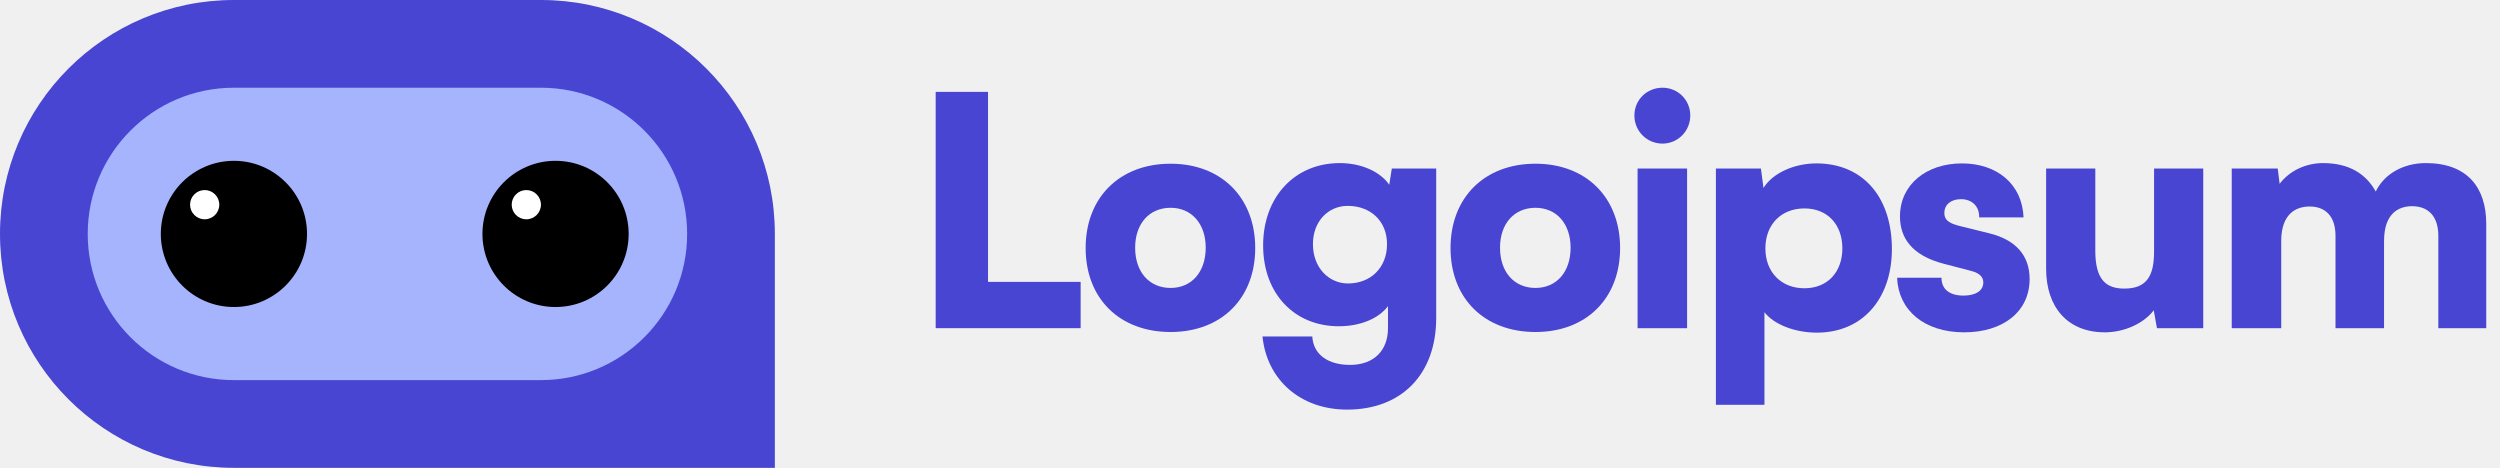
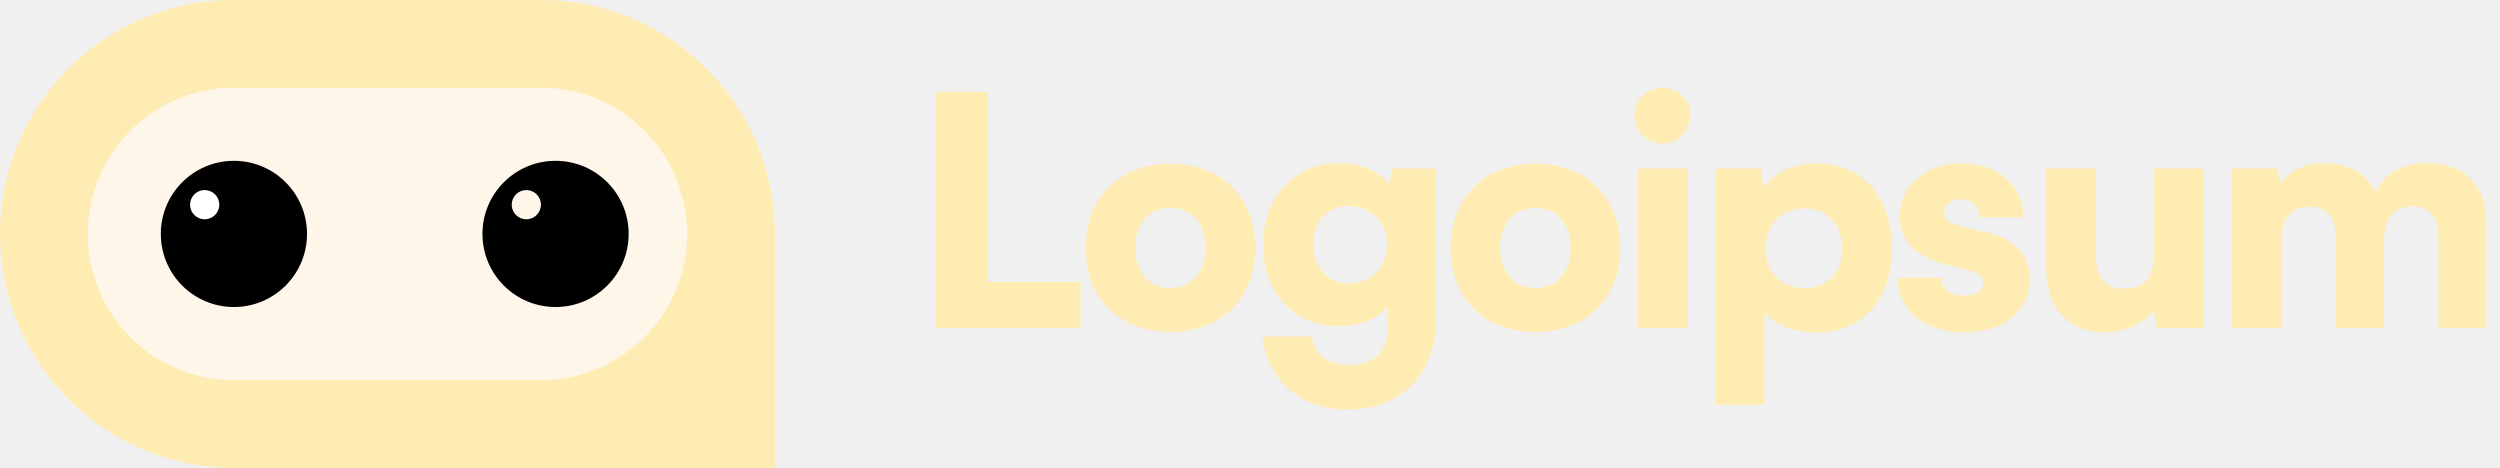
<svg xmlns="http://www.w3.org/2000/svg" id="logo-40" width="171" height="32" viewBox="0 0 171 32" fill="none">
-   <path d="M67.582 6.284H64V22.447H73.916V19.28H67.582V6.284Z" fill="#4845D2" class="ccustom" />
-   <path d="M74.258 16.965C74.258 20.416 76.574 22.709 80.069 22.709C83.541 22.709 85.857 20.416 85.857 16.965C85.857 13.514 83.541 11.198 80.069 11.198C76.574 11.198 74.258 13.514 74.258 16.965ZM77.644 16.943C77.644 15.305 78.605 14.213 80.069 14.213C81.51 14.213 82.471 15.305 82.471 16.943C82.471 18.603 81.51 19.695 80.069 19.695C78.605 19.695 77.644 18.603 77.644 16.943Z" fill="#4845D2" class="ccustom" />
-   <path d="M86.398 16.79C86.398 20.088 88.538 22.316 91.574 22.316C93.038 22.316 94.305 21.792 94.938 20.94V22.447C94.938 23.954 93.999 24.959 92.339 24.959C90.854 24.959 89.827 24.26 89.761 23.015H86.354C86.66 26.008 88.975 28.017 92.142 28.017C95.877 28.017 98.236 25.593 98.236 21.748V11.526H95.2L95.025 12.64C94.414 11.745 93.125 11.155 91.64 11.155C88.582 11.155 86.398 13.448 86.398 16.79ZM89.805 16.703C89.805 15.13 90.854 14.082 92.186 14.082C93.737 14.082 94.873 15.108 94.873 16.703C94.873 18.297 93.759 19.389 92.208 19.389C90.876 19.389 89.805 18.297 89.805 16.703Z" fill="#4845D2" class="ccustom" />
-   <path d="M99.217 16.965C99.217 20.416 101.532 22.709 105.027 22.709C108.5 22.709 110.815 20.416 110.815 16.965C110.815 13.514 108.5 11.198 105.027 11.198C101.532 11.198 99.217 13.514 99.217 16.965ZM102.602 16.943C102.602 15.305 103.563 14.213 105.027 14.213C106.468 14.213 107.429 15.305 107.429 16.943C107.429 18.603 106.468 19.695 105.027 19.695C103.563 19.695 102.602 18.603 102.602 16.943Z" fill="#4845D2" class="ccustom" />
-   <path d="M113.715 9.822C114.763 9.822 115.615 8.971 115.615 7.9C115.615 6.83 114.763 6 113.715 6C112.645 6 111.793 6.83 111.793 7.9C111.793 8.971 112.645 9.822 113.715 9.822ZM112.011 22.447H115.397V11.526H112.011V22.447Z" fill="#4845D2" class="ccustom" />
-   <path d="M117.368 27.689H120.688V21.355C121.321 22.185 122.763 22.753 124.27 22.753C127.524 22.753 129.49 20.263 129.403 16.812C129.315 13.295 127.284 11.177 124.248 11.177C122.697 11.177 121.234 11.854 120.622 12.858L120.447 11.526H117.368V27.689ZM120.753 16.987C120.753 15.348 121.845 14.256 123.418 14.256C125.012 14.256 126.017 15.37 126.017 16.987C126.017 18.603 125.012 19.717 123.418 19.717C121.845 19.717 120.753 18.625 120.753 16.987Z" fill="#4845D2" class="ccustom" />
-   <path d="M129.761 18.996C129.848 21.202 131.596 22.731 134.348 22.731C136.991 22.731 138.826 21.333 138.826 19.084C138.826 17.467 137.865 16.397 136.073 15.96L134.13 15.479C133.431 15.305 132.994 15.13 132.994 14.562C132.994 13.994 133.452 13.623 134.13 13.623C134.894 13.623 135.396 14.125 135.375 14.868H138.411C138.323 12.596 136.598 11.177 134.195 11.177C131.771 11.177 129.958 12.618 129.958 14.802C129.958 16.266 130.766 17.467 132.928 18.035L134.85 18.537C135.418 18.69 135.658 18.952 135.658 19.324C135.658 19.87 135.156 20.219 134.304 20.219C133.321 20.219 132.797 19.761 132.797 18.996H129.761Z" fill="#4845D2" class="ccustom" />
-   <path d="M143.974 22.731C145.307 22.731 146.639 22.119 147.316 21.224L147.535 22.447H150.702V11.526H147.338V17.205C147.338 18.843 146.858 19.739 145.307 19.739C144.105 19.739 143.319 19.193 143.319 17.161V11.526H139.955V18.384C139.955 20.984 141.397 22.731 143.974 22.731Z" fill="#4845D2" class="ccustom" />
-   <path d="M156.036 22.447V16.484C156.036 14.649 157.019 14.125 157.98 14.125C159.05 14.125 159.749 14.781 159.749 16.135V22.447H163.069V16.484C163.069 14.628 164.03 14.104 164.991 14.104C166.061 14.104 166.782 14.759 166.782 16.135V22.447H170.059V15.305C170.059 12.815 168.748 11.155 165.93 11.155C164.358 11.155 163.069 11.919 162.501 13.099C161.846 11.919 160.71 11.155 158.897 11.155C157.696 11.155 156.582 11.701 155.927 12.575L155.796 11.526H152.65V22.447H156.036Z" fill="#4845D2" class="ccustom" />
-   <path d="M0 16C0 7.163 7.163 0 16 0H37C45.837 0 53 7.163 53 16V32H16C7.163 32 0 24.837 0 16Z" fill="#4845D2" class="ccustom" />
-   <rect x="6" y="6" width="41" height="20" rx="10" fill="#A5B4FC" class="ccompli2" />
+   <path d="M67.582 6.284H64V22.447H73.916V19.28H67.582V6.284Z" fill="#FEECB3" class="ccustom" />
+   <path d="M74.258 16.965C74.258 20.416 76.574 22.709 80.069 22.709C83.541 22.709 85.857 20.416 85.857 16.965C85.857 13.514 83.541 11.198 80.069 11.198C76.574 11.198 74.258 13.514 74.258 16.965ZM77.644 16.943C77.644 15.305 78.605 14.213 80.069 14.213C81.51 14.213 82.471 15.305 82.471 16.943C82.471 18.603 81.51 19.695 80.069 19.695C78.605 19.695 77.644 18.603 77.644 16.943Z" fill="#FEECB3" class="ccustom" />
+   <path d="M86.398 16.79C86.398 20.088 88.538 22.316 91.574 22.316C93.038 22.316 94.305 21.792 94.938 20.94V22.447C94.938 23.954 93.999 24.959 92.339 24.959C90.854 24.959 89.827 24.26 89.761 23.015H86.354C86.66 26.008 88.975 28.017 92.142 28.017C95.877 28.017 98.236 25.593 98.236 21.748V11.526H95.2L95.025 12.64C94.414 11.745 93.125 11.155 91.64 11.155C88.582 11.155 86.398 13.448 86.398 16.79ZM89.805 16.703C89.805 15.13 90.854 14.082 92.186 14.082C93.737 14.082 94.873 15.108 94.873 16.703C94.873 18.297 93.759 19.389 92.208 19.389C90.876 19.389 89.805 18.297 89.805 16.703Z" fill="#FEECB3" class="ccustom" />
+   <path d="M99.217 16.965C99.217 20.416 101.532 22.709 105.027 22.709C108.5 22.709 110.815 20.416 110.815 16.965C110.815 13.514 108.5 11.198 105.027 11.198C101.532 11.198 99.217 13.514 99.217 16.965ZM102.602 16.943C102.602 15.305 103.563 14.213 105.027 14.213C106.468 14.213 107.429 15.305 107.429 16.943C107.429 18.603 106.468 19.695 105.027 19.695C103.563 19.695 102.602 18.603 102.602 16.943Z" fill="#FEECB3" class="ccustom" />
+   <path d="M113.715 9.822C114.763 9.822 115.615 8.971 115.615 7.9C115.615 6.83 114.763 6 113.715 6C112.645 6 111.793 6.83 111.793 7.9C111.793 8.971 112.645 9.822 113.715 9.822ZM112.011 22.447H115.397V11.526H112.011V22.447Z" fill="#FEECB3" class="ccustom" />
+   <path d="M117.368 27.689H120.688V21.355C121.321 22.185 122.763 22.753 124.27 22.753C127.524 22.753 129.49 20.263 129.403 16.812C129.315 13.295 127.284 11.177 124.248 11.177C122.697 11.177 121.234 11.854 120.622 12.858L120.447 11.526H117.368V27.689ZM120.753 16.987C120.753 15.348 121.845 14.256 123.418 14.256C125.012 14.256 126.017 15.37 126.017 16.987C126.017 18.603 125.012 19.717 123.418 19.717C121.845 19.717 120.753 18.625 120.753 16.987Z" fill="#FEECB3" class="ccustom" />
+   <path d="M129.761 18.996C129.848 21.202 131.596 22.731 134.348 22.731C136.991 22.731 138.826 21.333 138.826 19.084C138.826 17.467 137.865 16.397 136.073 15.96L134.13 15.479C133.431 15.305 132.994 15.13 132.994 14.562C132.994 13.994 133.452 13.623 134.13 13.623C134.894 13.623 135.396 14.125 135.375 14.868H138.411C138.323 12.596 136.598 11.177 134.195 11.177C131.771 11.177 129.958 12.618 129.958 14.802C129.958 16.266 130.766 17.467 132.928 18.035L134.85 18.537C135.418 18.69 135.658 18.952 135.658 19.324C135.658 19.87 135.156 20.219 134.304 20.219C133.321 20.219 132.797 19.761 132.797 18.996H129.761Z" fill="#FEECB3" class="ccustom" />
+   <path d="M143.974 22.731C145.307 22.731 146.639 22.119 147.316 21.224L147.535 22.447H150.702V11.526H147.338V17.205C147.338 18.843 146.858 19.739 145.307 19.739C144.105 19.739 143.319 19.193 143.319 17.161V11.526H139.955V18.384C139.955 20.984 141.397 22.731 143.974 22.731Z" fill="#FEECB3" class="ccustom" />
+   <path d="M156.036 22.447V16.484C156.036 14.649 157.019 14.125 157.98 14.125C159.05 14.125 159.749 14.781 159.749 16.135V22.447H163.069V16.484C163.069 14.628 164.03 14.104 164.991 14.104C166.061 14.104 166.782 14.759 166.782 16.135V22.447H170.059V15.305C170.059 12.815 168.748 11.155 165.93 11.155C164.358 11.155 163.069 11.919 162.501 13.099C161.846 11.919 160.71 11.155 158.897 11.155C157.696 11.155 156.582 11.701 155.927 12.575L155.796 11.526H152.65V22.447H156.036Z" fill="#FEECB3" class="ccustom" />
+   <path d="M0 16C0 7.163 7.163 0 16 0H37C45.837 0 53 7.163 53 16V32H16C7.163 32 0 24.837 0 16Z" fill="#FEECB3" class="ccustom" />
+   <rect x="6" y="6" width="41" height="20" rx="10" fill="#FFF6EA" class="ccompli2" />
  <circle cx="16" cy="16" r="5" fill="#000000" />
  <circle cx="14" cy="14" r="1" fill="#ffffff" />
  <circle cx="38" cy="16" r="5" fill="#000000" />
-   <circle cx="36" cy="14" r="1" fill="#ffffff" />
+   <circle cx="36" cy="14" r="1" fill="#FFF6EA" />
</svg>
